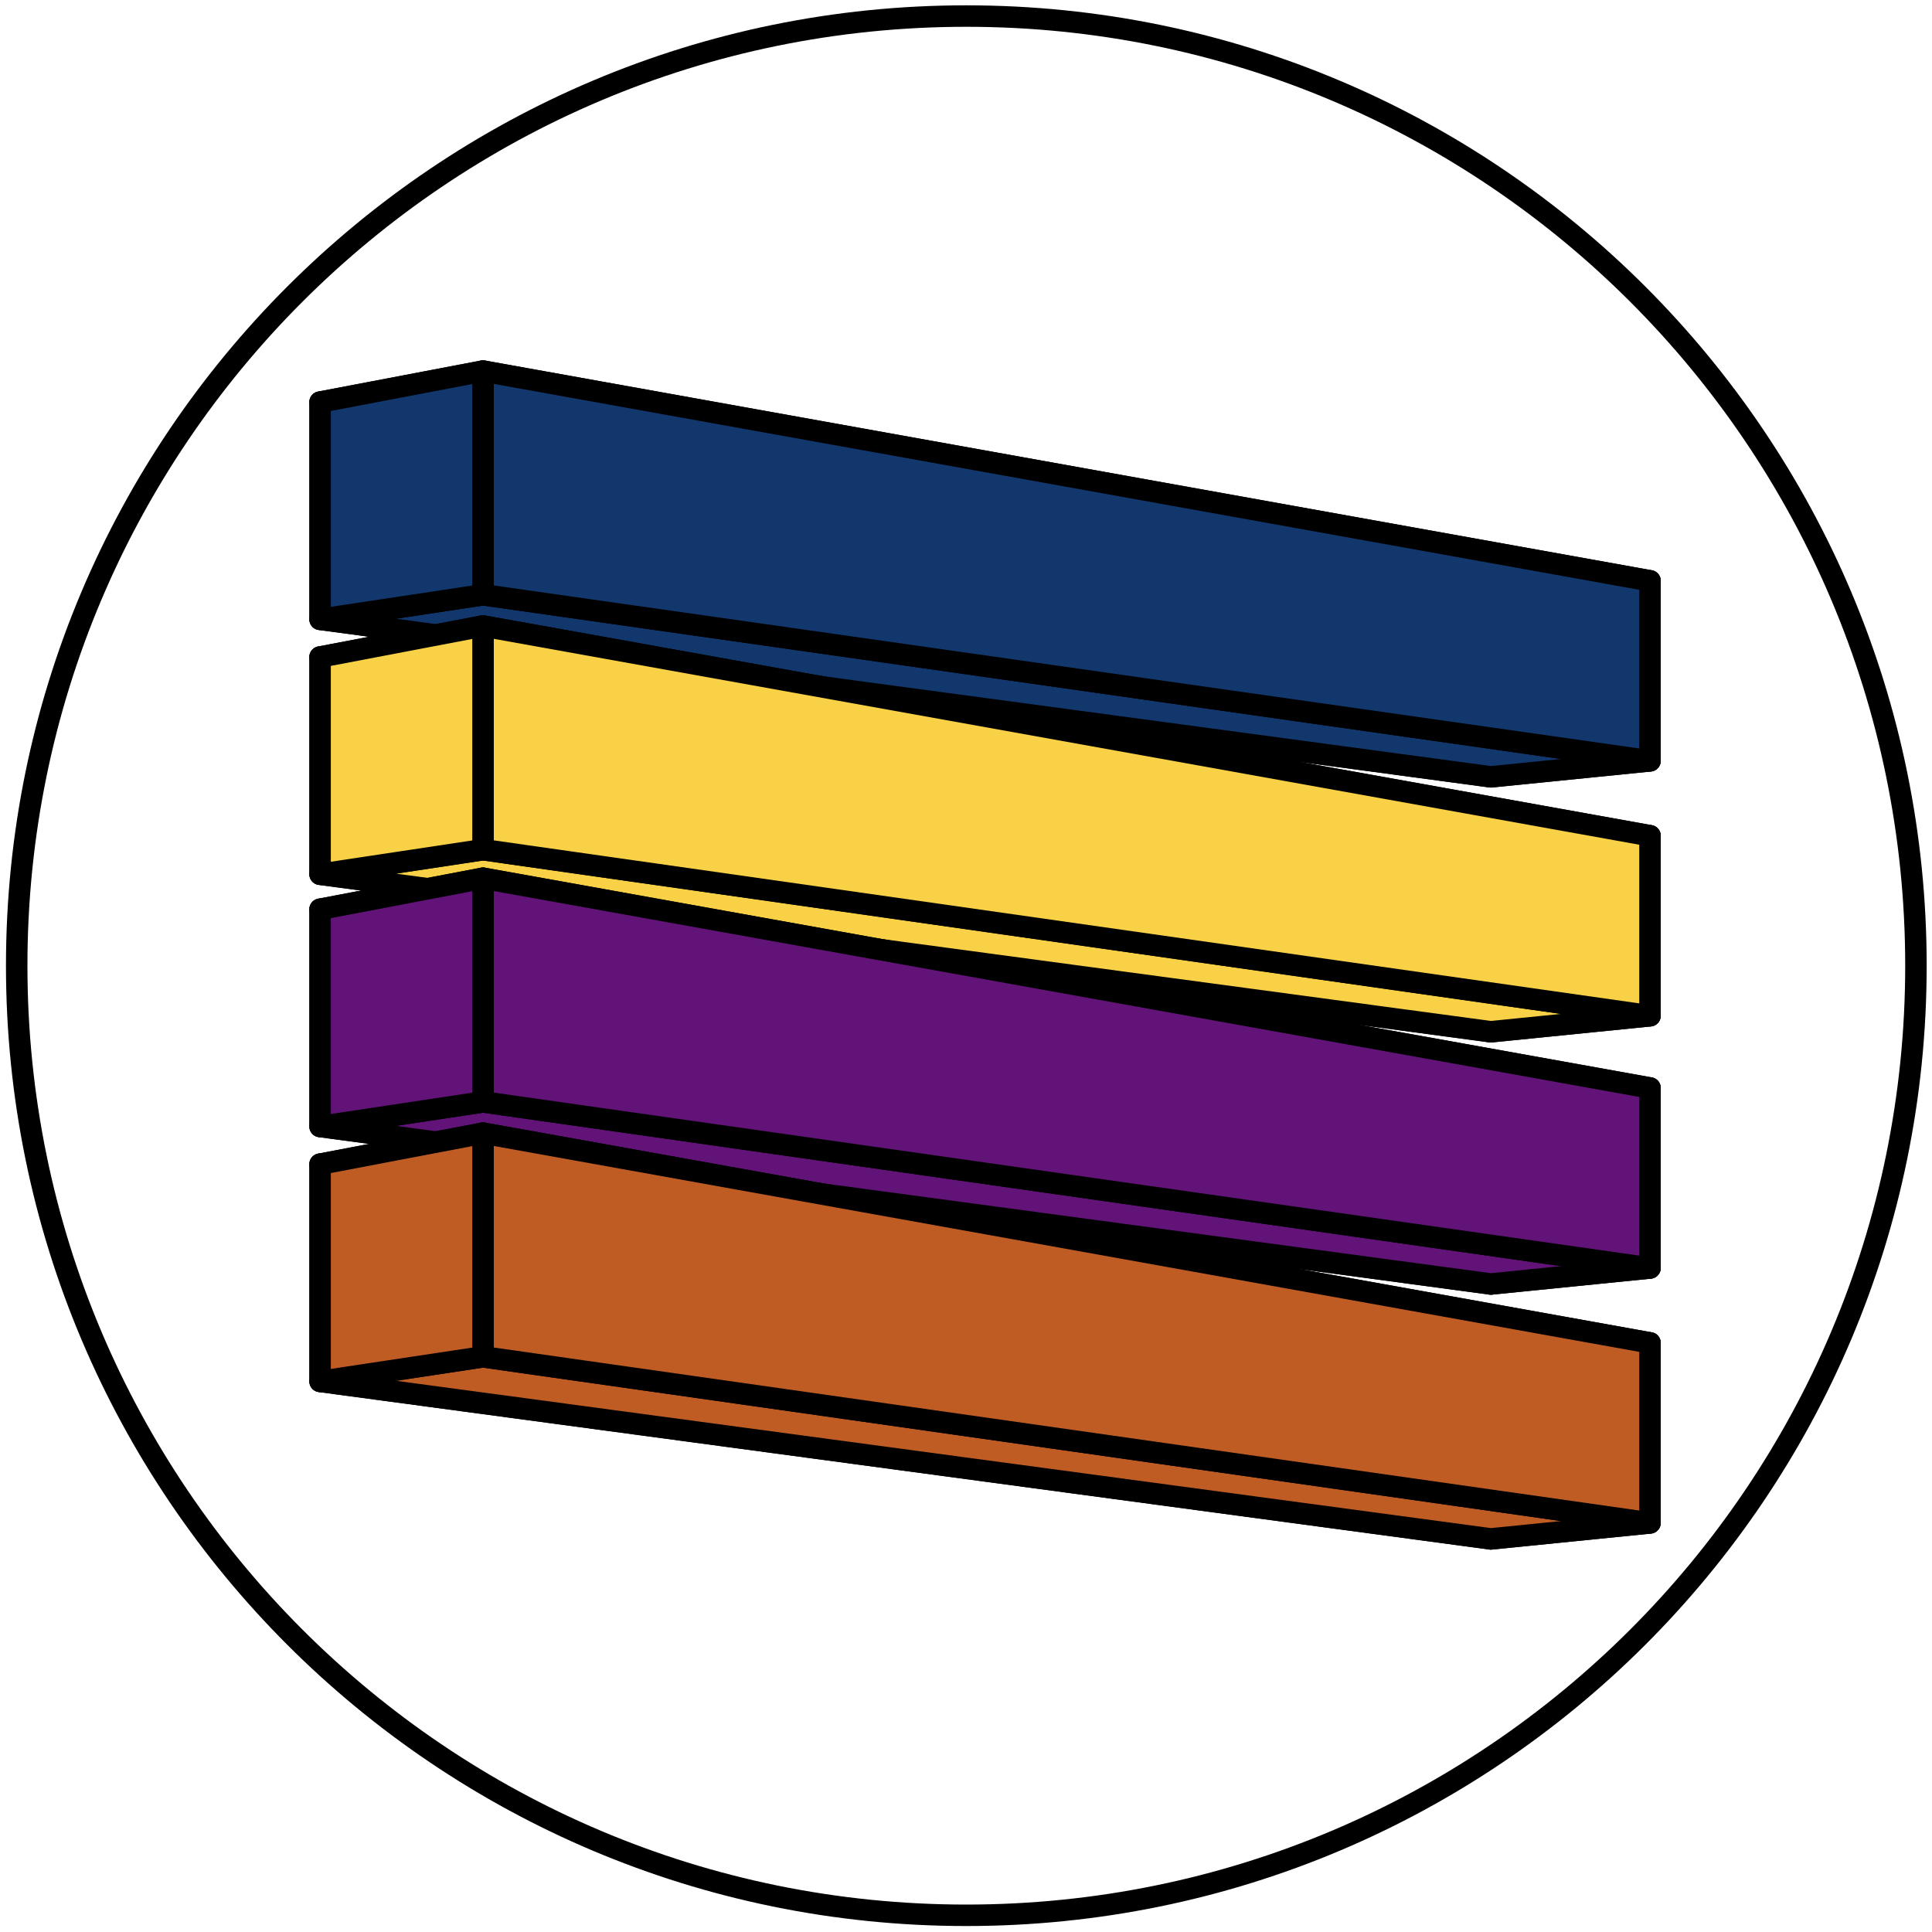
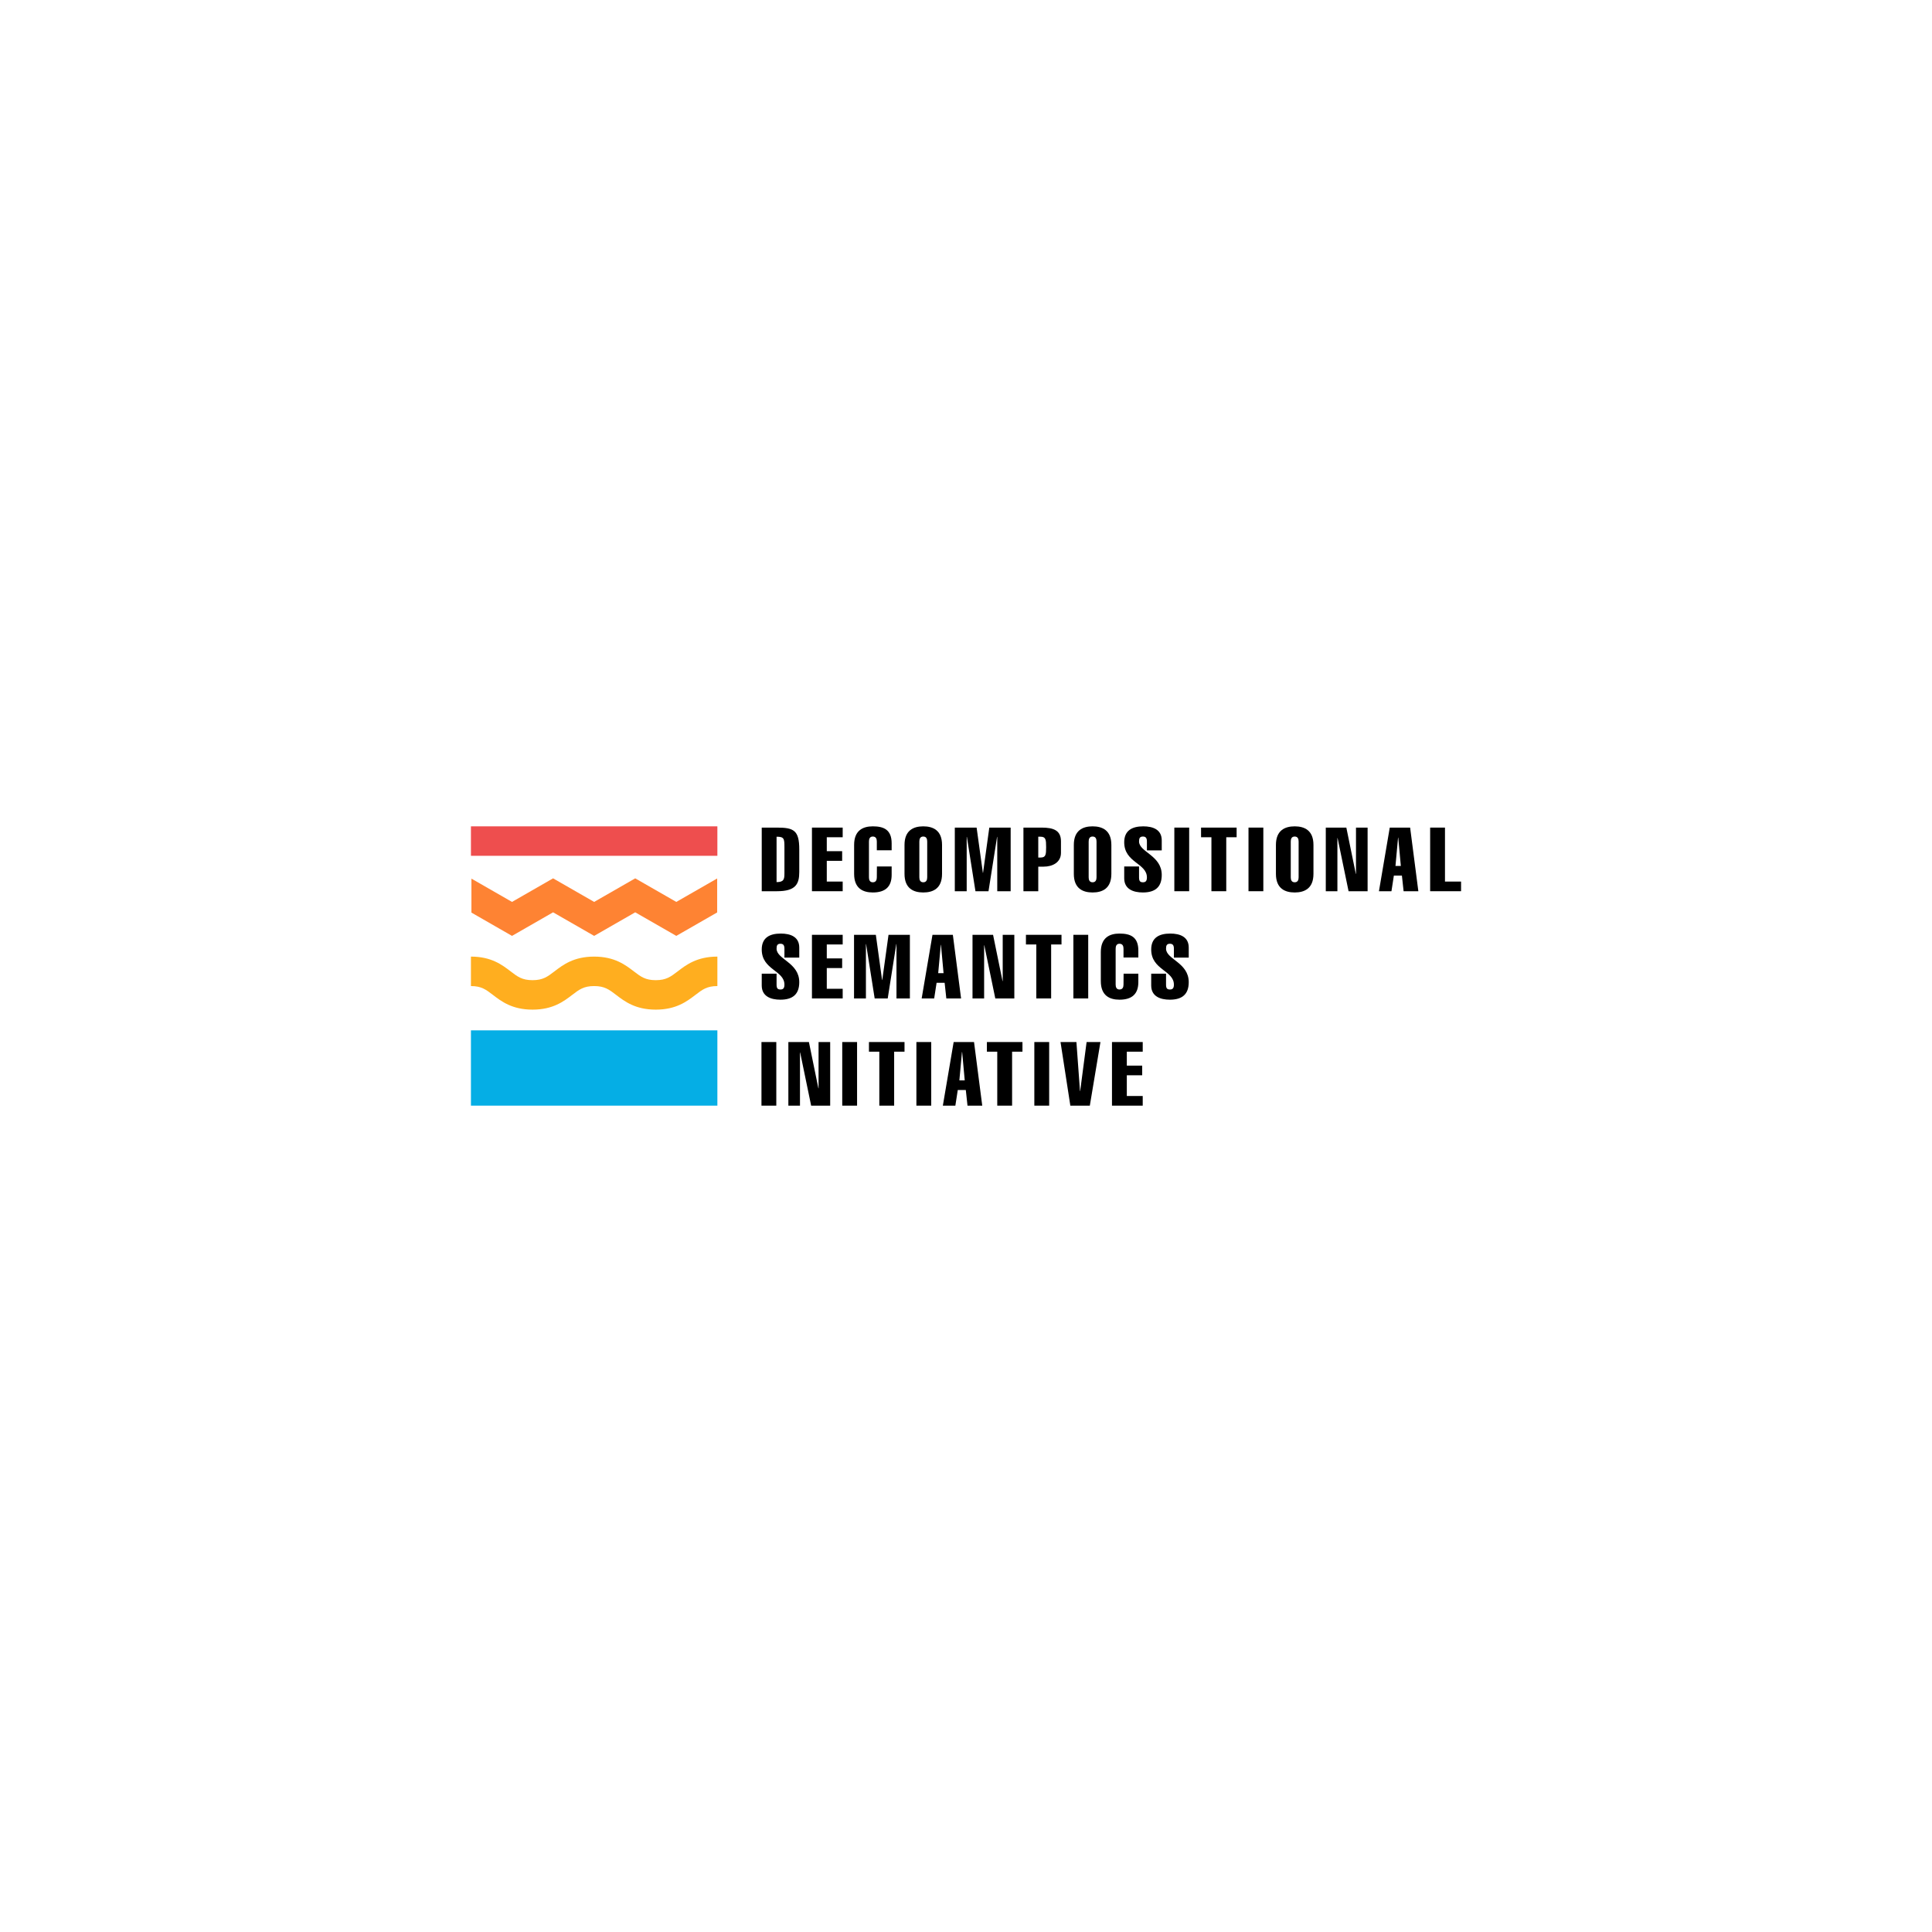
- <svg xmlns="http://www.w3.org/2000/svg" width="16in" height="16in" viewBox="0 0 1440 1440" id="svg35987" version="1.1">
-   <defs id="defs35989">
-     </defs>
-   <g id="layer1" transform="translate(0,387.6378)">
-     <ellipse style="fill:none;fill-opacity:1;stroke:#000000;stroke-width:16;stroke-linecap:butt;stroke-linejoin:miter;stroke-miterlimit:14.4;stroke-dasharray:none;stroke-opacity:1" id="path36565" cx="720.239" cy="332.123" rx="707.79" ry="707.79" />
-     <g id="g36583" style="fill:#12376d;fill-opacity:1;stroke:#000000;stroke-width:16;stroke-linecap:butt;stroke-linejoin:miter;stroke-miterlimit:14.4;stroke-dasharray:none;stroke-opacity:1">
-       <path id="path36595" style="fill:#12376d;fill-opacity:1;fill-rule:evenodd;stroke:#000000;stroke-width:16;stroke-linecap:butt;stroke-linejoin:round;stroke-miterlimit:14.4;stroke-dasharray:none;stroke-opacity:1" d="m 1111.2,60.344 118.607,-15.066 0,134.166 -118.607,11.928 z" points="1229.807,45.278 1229.807,179.444 1111.2,191.372 1111.2,60.344 " />
-       <path id="path36585" style="fill:#12376d;fill-opacity:1;fill-rule:evenodd;stroke:#000000;stroke-width:16;stroke-linecap:butt;stroke-linejoin:round;stroke-miterlimit:14.4;stroke-dasharray:none;stroke-opacity:1" d="m 238.579,-87.934 0,161.912 872.621,117.394 0,-131.028 z" points="238.579,73.978 1111.2,191.372 1111.2,60.344 238.579,-87.934 " />
-       <path id="path36587" style="fill:#12376d;fill-opacity:1;fill-rule:evenodd;stroke:#000000;stroke-width:16;stroke-linecap:butt;stroke-linejoin:round;stroke-miterlimit:14.4;stroke-dasharray:none;stroke-opacity:1" d="M 238.579,-87.934 360.003,-111.07 1229.807,45.278 1111.2,60.344 Z" points="360.003,-111.07 1229.807,45.278 1111.2,60.344 238.579,-87.934 " />
-       <path id="path36593" style="fill:#12376d;fill-opacity:1;fill-rule:evenodd;stroke:#000000;stroke-width:16;stroke-linecap:butt;stroke-linejoin:round;stroke-miterlimit:14.4;stroke-dasharray:none;stroke-opacity:1" d="M 238.579,73.978 360.003,55.661 1229.807,179.444 1111.2,191.372 Z" points="360.003,55.661 1229.807,179.444 1111.2,191.372 238.579,73.978 " />
-       <path id="path36591" style="fill:#12376d;fill-opacity:1;fill-rule:evenodd;stroke:#000000;stroke-width:16;stroke-linecap:butt;stroke-linejoin:round;stroke-miterlimit:14.4;stroke-dasharray:none;stroke-opacity:1" d="m 360.003,-111.07 0,166.73 869.804,123.783 0,-134.166 z" points="360.003,55.661 1229.807,179.444 1229.807,45.278 360.003,-111.07 " />
-       <path id="path36589" style="fill:#12376d;fill-opacity:1;fill-rule:evenodd;stroke:#000000;stroke-width:16;stroke-linecap:butt;stroke-linejoin:round;stroke-miterlimit:14.4;stroke-dasharray:none;stroke-opacity:1" d="m 238.579,-87.934 121.425,-23.136 0,166.73 -121.425,18.317 z" points="360.003,-111.07 360.003,55.661 238.579,73.978 238.579,-87.934 " />
-     </g>
-     <g style="fill:#f9d147;fill-opacity:1;stroke:#000000;stroke-width:16;stroke-linecap:butt;stroke-linejoin:miter;stroke-miterlimit:14.4;stroke-dasharray:none;stroke-opacity:1" id="g36727">
-       <path points="1229.807,235.278 1229.807,369.444 1111.2,381.372 1111.2,250.344 " d="m 1111.2,250.344 118.607,-15.066 0,134.166 -118.607,11.928 z" style="fill:#f9d147;fill-opacity:1;fill-rule:evenodd;stroke:#000000;stroke-width:16;stroke-linecap:butt;stroke-linejoin:round;stroke-miterlimit:14.4;stroke-dasharray:none;stroke-opacity:1" id="path36729" />
-       <path points="238.579,263.978 1111.2,381.372 1111.2,250.344 238.579,102.066 " d="m 238.579,102.066 0,161.912 872.621,117.394 0,-131.028 z" style="fill:#f9d147;fill-opacity:1;fill-rule:evenodd;stroke:#000000;stroke-width:16;stroke-linecap:butt;stroke-linejoin:round;stroke-miterlimit:14.4;stroke-dasharray:none;stroke-opacity:1" id="path36731" />
-       <path points="360.003,78.93 1229.807,235.278 1111.2,250.344 238.579,102.066 " d="M 238.579,102.066 360.003,78.93 1229.807,235.278 1111.2,250.344 Z" style="fill:#f9d147;fill-opacity:1;fill-rule:evenodd;stroke:#000000;stroke-width:16;stroke-linecap:butt;stroke-linejoin:round;stroke-miterlimit:14.4;stroke-dasharray:none;stroke-opacity:1" id="path36733" />
-       <path points="360.003,245.661 1229.807,369.444 1111.2,381.372 238.579,263.978 " d="m 238.579,263.978 121.425,-18.317 869.804,123.783 -118.607,11.928 z" style="fill:#f9d147;fill-opacity:1;fill-rule:evenodd;stroke:#000000;stroke-width:16;stroke-linecap:butt;stroke-linejoin:round;stroke-miterlimit:14.4;stroke-dasharray:none;stroke-opacity:1" id="path36735" />
-       <path points="360.003,245.661 1229.807,369.444 1229.807,235.278 360.003,78.93 " d="m 360.003,78.93 0,166.73 869.804,123.783 0,-134.166 z" style="fill:#f9d147;fill-opacity:1;fill-rule:evenodd;stroke:#000000;stroke-width:16;stroke-linecap:butt;stroke-linejoin:round;stroke-miterlimit:14.4;stroke-dasharray:none;stroke-opacity:1" id="path36737" />
-       <path points="360.003,78.93 360.003,245.661 238.579,263.978 238.579,102.066 " d="m 238.579,102.066 121.425,-23.136 0,166.73 -121.425,18.317 z" style="fill:#f9d147;fill-opacity:1;fill-rule:evenodd;stroke:#000000;stroke-width:16;stroke-linecap:butt;stroke-linejoin:round;stroke-miterlimit:14.4;stroke-dasharray:none;stroke-opacity:1" id="path36739" />
-     </g>
-     <g style="fill:#611378;fill-opacity:1;stroke:#000000;stroke-width:16;stroke-linecap:butt;stroke-linejoin:miter;stroke-miterlimit:14.4;stroke-dasharray:none;stroke-opacity:1" id="g36743">
-       <path points="1229.807,423.278 1229.807,557.444 1111.2,569.372 1111.2,438.344 " d="m 1111.2,438.344 118.607,-15.066 0,134.166 -118.607,11.928 z" style="fill:#611378;fill-opacity:1;fill-rule:evenodd;stroke:#000000;stroke-width:16;stroke-linecap:butt;stroke-linejoin:round;stroke-miterlimit:14.4;stroke-dasharray:none;stroke-opacity:1" id="path36745" />
-       <path points="238.579,451.978 1111.2,569.372 1111.2,438.344 238.579,290.066 " d="m 238.579,290.066 0,161.912 872.621,117.394 0,-131.028 z" style="fill:#611378;fill-opacity:1;fill-rule:evenodd;stroke:#000000;stroke-width:16;stroke-linecap:butt;stroke-linejoin:round;stroke-miterlimit:14.4;stroke-dasharray:none;stroke-opacity:1" id="path36747" />
-       <path points="360.003,266.93 1229.807,423.278 1111.2,438.344 238.579,290.066 " d="M 238.579,290.066 360.003,266.93 1229.807,423.278 1111.2,438.344 Z" style="fill:#611378;fill-opacity:1;fill-rule:evenodd;stroke:#000000;stroke-width:16;stroke-linecap:butt;stroke-linejoin:round;stroke-miterlimit:14.4;stroke-dasharray:none;stroke-opacity:1" id="path36749" />
-       <path points="360.003,433.661 1229.807,557.444 1111.2,569.372 238.579,451.978 " d="m 238.579,451.978 121.425,-18.317 869.804,123.783 -118.607,11.928 z" style="fill:#611378;fill-opacity:1;fill-rule:evenodd;stroke:#000000;stroke-width:16;stroke-linecap:butt;stroke-linejoin:round;stroke-miterlimit:14.4;stroke-dasharray:none;stroke-opacity:1" id="path36751" />
-       <path points="360.003,433.661 1229.807,557.444 1229.807,423.278 360.003,266.93 " d="m 360.003,266.93 0,166.73 869.804,123.783 0,-134.166 z" style="fill:#611378;fill-opacity:1;fill-rule:evenodd;stroke:#000000;stroke-width:16;stroke-linecap:butt;stroke-linejoin:round;stroke-miterlimit:14.4;stroke-dasharray:none;stroke-opacity:1" id="path36753" />
-       <path points="360.003,266.93 360.003,433.661 238.579,451.978 238.579,290.066 " d="m 238.579,290.066 121.425,-23.136 0,166.73 -121.425,18.317 z" style="fill:#611378;fill-opacity:1;fill-rule:evenodd;stroke:#000000;stroke-width:16;stroke-linecap:butt;stroke-linejoin:round;stroke-miterlimit:14.4;stroke-dasharray:none;stroke-opacity:1" id="path36755" />
-     </g>
-     <g id="g36757" style="fill:#bf5c24;fill-opacity:1;stroke:#000000;stroke-width:16;stroke-linecap:butt;stroke-linejoin:miter;stroke-miterlimit:14.4;stroke-dasharray:none;stroke-opacity:1">
-       <path id="path36759" style="fill:#bf5c24;fill-opacity:1;fill-rule:evenodd;stroke:#000000;stroke-width:16;stroke-linecap:butt;stroke-linejoin:round;stroke-miterlimit:14.4;stroke-dasharray:none;stroke-opacity:1" d="m 1111.2,628.344 118.607,-15.066 0,134.166 -118.607,11.928 z" points="1229.807,613.278 1229.807,747.444 1111.2,759.372 1111.2,628.344 " />
-       <path id="path36761" style="fill:#bf5c24;fill-opacity:1;fill-rule:evenodd;stroke:#000000;stroke-width:16;stroke-linecap:butt;stroke-linejoin:round;stroke-miterlimit:14.4;stroke-dasharray:none;stroke-opacity:1" d="m 238.579,480.066 0,161.912 872.621,117.394 0,-131.028 z" points="238.579,641.978 1111.2,759.372 1111.2,628.344 238.579,480.066 " />
-       <path id="path36763" style="fill:#bf5c24;fill-opacity:1;fill-rule:evenodd;stroke:#000000;stroke-width:16;stroke-linecap:butt;stroke-linejoin:round;stroke-miterlimit:14.4;stroke-dasharray:none;stroke-opacity:1" d="M 238.579,480.066 360.003,456.93 1229.807,613.278 1111.2,628.344 Z" points="360.003,456.93 1229.807,613.278 1111.2,628.344 238.579,480.066 " />
-       <path id="path36765" style="fill:#bf5c24;fill-opacity:1;fill-rule:evenodd;stroke:#000000;stroke-width:16;stroke-linecap:butt;stroke-linejoin:round;stroke-miterlimit:14.4;stroke-dasharray:none;stroke-opacity:1" d="m 238.579,641.978 121.425,-18.317 869.804,123.783 -118.607,11.928 z" points="360.003,623.661 1229.807,747.444 1111.2,759.372 238.579,641.978 " />
-       <path id="path36767" style="fill:#bf5c24;fill-opacity:1;fill-rule:evenodd;stroke:#000000;stroke-width:16;stroke-linecap:butt;stroke-linejoin:round;stroke-miterlimit:14.4;stroke-dasharray:none;stroke-opacity:1" d="m 360.003,456.93 0,166.73 869.804,123.783 0,-134.166 z" points="360.003,623.661 1229.807,747.444 1229.807,613.278 360.003,456.93 " />
-       <path id="path36769" style="fill:#bf5c24;fill-opacity:1;fill-rule:evenodd;stroke:#000000;stroke-width:16;stroke-linecap:butt;stroke-linejoin:round;stroke-miterlimit:14.4;stroke-dasharray:none;stroke-opacity:1" d="m 238.579,480.066 121.425,-23.136 0,166.73 -121.425,18.317 z" points="360.003,456.93 360.003,623.661 238.579,641.978 238.579,480.066 " />
+ <svg xmlns="http://www.w3.org/2000/svg" width="100%" height="100%" viewBox="0 0 2000 2000" version="1.1" xml:space="preserve" style="fill-rule:evenodd;clip-rule:evenodd;stroke-linejoin:round;stroke-miterlimit:2;">
+   <rect id="Page-3" x="0" y="0" width="2000" height="2000" style="fill:none;" />
+   <g id="Page-31">
+     <g id="Layer-1">
+       <g transform="matrix(1,0,0,1,803.902,866.16)">
+         <path d="M0,46.991C7.493,46.991 8.141,44.124 8.141,37.833L8.141,10.73C8.141,1.942 7.771,-0.001 0,-0.001L0,46.991ZM-15.355,-9.436L0.463,-9.436C17.668,-9.436 23.497,-6.661 23.497,13.042L23.497,36.538C23.497,49.026 19.796,56.427 0.463,56.427L-15.355,56.427L-15.355,-9.436Z" style="fill-rule:nonzero;" />
+       </g>
+       <g transform="matrix(1,0,0,1,840.527,856.725)">
+         <path d="M0,65.862L0,0L31.82,0L31.82,9.99L15.355,9.99L15.355,24.421L31.266,24.421L31.266,34.41L15.355,34.41L15.355,55.872L31.82,55.872L31.82,65.862L0,65.862Z" style="fill-rule:nonzero;" />
+       </g>
+       <g transform="matrix(1,0,0,1,923.035,882.348)">
+         <path d="M0,14.615L0,23.31C0,35.614 -6.568,41.534 -19.518,41.534C-29.694,41.534 -38.852,37.371 -38.852,22.293L-38.852,-7.678C-38.852,-22.756 -29.694,-26.919 -19.518,-26.919C-8.326,-26.919 0,-23.589 0,-9.343L0,-2.128L-15.355,-2.128L-15.355,-11.193C-15.355,-13.876 -16.188,-16.374 -19.518,-16.374C-22.664,-16.374 -23.496,-13.876 -23.496,-11.193L-23.496,25.808C-23.496,28.491 -22.664,30.988 -19.518,30.988C-16.188,30.988 -15.355,28.491 -15.355,25.808L-15.263,14.615L0,14.615Z" style="fill-rule:nonzero;" />
+       </g>
+       <g transform="matrix(1,0,0,1,951.704,871.156)">
+         <path d="M0,37.001C0,39.684 0.833,42.18 4.07,42.18C7.308,42.18 8.141,39.684 8.141,37.001L8.141,0C8.141,-2.683 7.308,-5.181 4.07,-5.181C0.833,-5.181 0,-2.683 0,0L0,37.001ZM23.496,33.486C23.496,48.564 14.246,52.727 4.07,52.727C-6.105,52.727 -15.355,48.564 -15.355,33.486L-15.355,3.515C-15.355,-11.563 -6.105,-15.726 4.07,-15.726C14.246,-15.726 23.496,-11.563 23.496,3.515L23.496,33.486Z" style="fill-rule:nonzero;" />
+       </g>
+       <g transform="matrix(1,0,0,1,1000.72,856.725)">
+         <path d="M0,65.862L-12.303,65.862L-12.303,0L10.268,0L16.743,46.806L16.928,46.806L23.404,0L45.511,0L45.511,65.862L31.636,65.862L31.636,9.62L31.451,9.62L22.571,65.862L9.066,65.862L0.186,9.62L0,9.62L0,65.862Z" style="fill-rule:nonzero;" />
+       </g>
+       <g transform="matrix(1,0,0,1,1074.81,891.598)">
+         <path d="M0,-3.885L2.404,-3.885C7.77,-3.885 8.14,-6.845 8.14,-14.616C8.14,-22.386 7.77,-25.439 2.404,-25.439L0,-25.439L0,-3.885ZM-15.356,30.989L-15.356,-34.874L3.422,-34.874C15.633,-34.874 23.496,-32.099 23.496,-20.721L23.496,-8.696C23.496,1.202 14.708,5.55 5.642,5.55L0,5.55L0,30.989L-15.356,30.989Z" style="fill-rule:nonzero;" />
+       </g>
+       <g transform="matrix(1,0,0,1,1126.98,871.156)">
+         <path d="M0,37.001C0,39.684 0.833,42.18 4.071,42.18C7.308,42.18 8.141,39.684 8.141,37.001L8.141,0C8.141,-2.683 7.308,-5.181 4.071,-5.181C0.833,-5.181 0,-2.683 0,0L0,37.001ZM23.497,33.486C23.497,48.564 14.246,52.727 4.071,52.727C-6.104,52.727 -15.355,48.564 -15.355,33.486L-15.355,3.515C-15.355,-11.563 -6.104,-15.726 4.071,-15.726C14.246,-15.726 23.497,-11.563 23.497,3.515L23.497,33.486Z" style="fill-rule:nonzero;" />
+       </g>
+       <g transform="matrix(1,0,0,1,1187.28,898.999)">
+         <path d="M0,-18.686L0,-27.936C0,-31.174 -1.018,-33.024 -4.07,-33.024C-7.4,-33.024 -8.141,-31.174 -8.141,-27.936C-8.141,-16.836 15.355,-13.599 15.355,6.752C15.355,19.147 8.695,24.883 -4.163,24.883C-13.968,24.883 -23.496,21.553 -23.496,10.174L-23.496,-2.036L-8.141,-2.036L-8.141,9.342C-8.141,13.228 -6.938,14.337 -4.07,14.337C-1.573,14.337 0,13.228 0,9.342C0,-5.551 -23.496,-5.828 -23.496,-27.104C-23.496,-39.037 -15.633,-43.569 -3.793,-43.569C6.567,-43.569 15.355,-40.055 15.355,-29.046L15.355,-18.686L0,-18.686Z" style="fill-rule:nonzero;" />
+       </g>
+       <g transform="matrix(1,0,0,1,0,-220.688)">
+         <rect x="1215.67" y="1077.41" width="15.355" height="65.862" />
+       </g>
+       <g transform="matrix(1,0,0,1,1243.33,912.596)">
+         <path d="M0,-45.881L0,-55.872L36.816,-55.872L36.816,-45.881L26.086,-45.881L26.086,9.991L10.731,9.991L10.731,-45.881L0,-45.881Z" style="fill-rule:nonzero;" />
+       </g>
+       <g transform="matrix(1,0,0,1,0,-220.688)">
+         <rect x="1292.44" y="1077.41" width="15.355" height="65.862" />
+       </g>
+       <g transform="matrix(1,0,0,1,1336.19,871.156)">
+         <path d="M0,37.001C0,39.684 0.832,42.18 4.071,42.18C7.309,42.18 8.141,39.684 8.141,37.001L8.141,0C8.141,-2.683 7.309,-5.181 4.071,-5.181C0.832,-5.181 0,-2.683 0,0L0,37.001ZM23.496,33.486C23.496,48.564 14.246,52.727 4.071,52.727C-6.105,52.727 -15.355,48.564 -15.355,33.486L-15.355,3.515C-15.355,-11.563 -6.105,-15.726 4.071,-15.726C14.246,-15.726 23.496,-11.563 23.496,3.515L23.496,33.486Z" style="fill-rule:nonzero;" />
+       </g>
+       <g transform="matrix(1,0,0,1,1372.45,922.587)">
+         <path d="M0,-65.862L21.276,-65.862L31.081,-17.945L31.266,-17.945L31.266,-65.862L43.292,-65.862L43.292,0L23.588,0L12.211,-55.039L12.025,-55.039L12.025,0L0,0L0,-65.862Z" style="fill-rule:nonzero;" />
+       </g>
+       <g transform="matrix(1,0,0,1,1450.14,882.903)">
+         <path d="M0,13.505L-2.683,-15.818L-2.867,-15.818L-5.55,13.505L0,13.505ZM9.621,-26.179L18.131,39.684L2.867,39.684L1.11,23.496L-7.215,23.496L-9.712,39.684L-22.663,39.684L-11.47,-26.179L9.621,-26.179Z" style="fill-rule:nonzero;" />
+       </g>
+       <g transform="matrix(1,0,0,1,1480.48,856.725)">
+         <path d="M0,65.862L0,0L15.355,0L15.355,55.872L32.006,55.872L32.006,65.862L0,65.862Z" style="fill-rule:nonzero;" />
+       </g>
+       <g transform="matrix(1,0,0,1,812.043,1009.99)">
+         <path d="M0,-18.685L0,-27.936C0,-31.173 -1.018,-33.024 -4.07,-33.024C-7.4,-33.024 -8.141,-31.173 -8.141,-27.936C-8.141,-16.835 15.355,-13.597 15.355,6.753C15.355,19.148 8.695,24.884 -4.163,24.884C-13.968,24.884 -23.496,21.553 -23.496,10.175L-23.496,-2.035L-8.141,-2.035L-8.141,9.343C-8.141,13.228 -6.938,14.337 -4.07,14.337C-1.573,14.337 0,13.228 0,9.343C0,-5.55 -23.496,-5.828 -23.496,-27.103C-23.496,-39.036 -15.633,-43.569 -3.793,-43.569C6.567,-43.569 15.355,-40.054 15.355,-29.045L15.355,-18.685L0,-18.685Z" style="fill-rule:nonzero;" />
+       </g>
+       <g transform="matrix(1,0,0,1,840.527,967.715)">
+         <path d="M0,65.863L0,0L31.82,0L31.82,9.991L15.355,9.991L15.355,24.422L31.266,24.422L31.266,34.412L15.355,34.412L15.355,55.873L31.82,55.873L31.82,65.863L0,65.863Z" style="fill-rule:nonzero;" />
+       </g>
+       <g transform="matrix(1,0,0,1,896.394,967.715)">
+         <path d="M0,65.863L-12.303,65.863L-12.303,0L10.268,0L16.743,46.807L16.928,46.807L23.403,0L45.511,0L45.511,65.863L31.636,65.863L31.636,9.621L31.451,9.621L22.571,65.863L9.065,65.863L0.185,9.621L0,9.621L0,65.863Z" style="fill-rule:nonzero;" />
+       </g>
+       <g transform="matrix(1,0,0,1,976.771,993.894)">
+         <path d="M0,13.505L-2.683,-15.817L-2.868,-15.817L-5.55,13.505L0,13.505ZM9.621,-26.179L18.131,39.684L2.868,39.684L1.11,23.496L-7.215,23.496L-9.712,39.684L-22.663,39.684L-11.47,-26.179L9.621,-26.179Z" style="fill-rule:nonzero;" />
+       </g>
+       <g transform="matrix(1,0,0,1,1006.74,1033.58)">
+         <path d="M0,-65.863L21.276,-65.863L31.081,-17.946L31.267,-17.946L31.267,-65.863L43.292,-65.863L43.292,0L23.589,0L12.211,-55.039L12.026,-55.039L12.026,0L0,0L0,-65.863Z" style="fill-rule:nonzero;" />
+       </g>
+       <g transform="matrix(1,0,0,1,1062.05,1023.59)">
+         <path d="M0,-45.881L0,-55.872L36.816,-55.872L36.816,-45.881L26.086,-45.881L26.086,9.991L10.731,9.991L10.731,-45.881L0,-45.881Z" style="fill-rule:nonzero;" />
+       </g>
+       <g transform="matrix(1,0,0,1,0,1.293)">
+         <rect x="1111.16" y="966.422" width="15.355" height="65.863" />
+       </g>
+       <g transform="matrix(1,0,0,1,1178.41,993.34)">
+         <path d="M0,14.615L0,23.31C0,35.613 -6.568,41.534 -19.518,41.534C-29.694,41.534 -38.852,37.371 -38.852,22.293L-38.852,-7.678C-38.852,-22.756 -29.694,-26.919 -19.518,-26.919C-8.326,-26.919 0,-23.589 0,-9.343L0,-2.129L-15.356,-2.129L-15.356,-11.193C-15.356,-13.876 -16.188,-16.374 -19.518,-16.374C-22.664,-16.374 -23.496,-13.876 -23.496,-11.193L-23.496,25.808C-23.496,28.491 -22.664,30.987 -19.518,30.987C-16.188,30.987 -15.356,28.491 -15.356,25.808L-15.263,14.615L0,14.615Z" style="fill-rule:nonzero;" />
+       </g>
+       <g transform="matrix(1,0,0,1,1215.22,1009.99)">
+         <path d="M0,-18.685L0,-27.936C0,-31.173 -1.018,-33.024 -4.071,-33.024C-7.4,-33.024 -8.141,-31.173 -8.141,-27.936C-8.141,-16.835 15.355,-13.597 15.355,6.753C15.355,19.148 8.695,24.884 -4.163,24.884C-13.968,24.884 -23.497,21.553 -23.497,10.175L-23.497,-2.035L-8.141,-2.035L-8.141,9.343C-8.141,13.228 -6.938,14.337 -4.071,14.337C-1.573,14.337 0,13.228 0,9.343C0,-5.55 -23.497,-5.828 -23.497,-27.103C-23.497,-39.036 -15.634,-43.569 -3.793,-43.569C6.567,-43.569 15.355,-40.054 15.355,-29.045L15.355,-18.685L0,-18.685Z" style="fill-rule:nonzero;" />
+       </g>
+       <g transform="matrix(1,0,0,1,0,223.278)">
+         <rect x="788.269" y="855.43" width="15.355" height="65.862" />
+       </g>
+       <g transform="matrix(1,0,0,1,816.109,1144.57)">
+         <path d="M0,-65.862L21.276,-65.862L31.081,-17.945L31.267,-17.945L31.267,-65.862L43.292,-65.862L43.292,0L23.589,0L12.21,-55.039L12.026,-55.039L12.026,0L0,0L0,-65.862Z" style="fill-rule:nonzero;" />
+       </g>
+       <g transform="matrix(1,0,0,1,0,223.278)">
+         <rect x="871.883" y="855.43" width="15.355" height="65.862" />
+       </g>
+       <g transform="matrix(1,0,0,1,899.537,1134.58)">
+         <path d="M0,-45.88L0,-55.871L36.817,-55.871L36.817,-45.88L26.086,-45.88L26.086,9.991L10.73,9.991L10.73,-45.88L0,-45.88Z" style="fill-rule:nonzero;" />
+       </g>
+       <g transform="matrix(1,0,0,1,0,223.278)">
+         <rect x="948.651" y="855.43" width="15.355" height="65.862" />
+       </g>
+       <g transform="matrix(1,0,0,1,998.692,1104.89)">
+         <path d="M0,13.505L-2.683,-15.817L-2.868,-15.817L-5.55,13.505L0,13.505ZM9.621,-26.179L18.13,39.684L2.868,39.684L1.11,23.496L-7.215,23.496L-9.712,39.684L-22.663,39.684L-11.471,-26.179L9.621,-26.179Z" style="fill-rule:nonzero;" />
+       </g>
+       <g transform="matrix(1,0,0,1,1021.63,1134.58)">
+         <path d="M0,-45.88L0,-55.871L36.817,-55.871L36.817,-45.88L26.086,-45.88L26.086,9.991L10.731,9.991L10.731,-45.88L0,-45.88Z" style="fill-rule:nonzero;" />
+       </g>
+       <g transform="matrix(1,0,0,1,0,223.278)">
+         <rect x="1070.74" y="855.43" width="15.355" height="65.862" />
+       </g>
+       <g transform="matrix(1,0,0,1,1097.84,1144.57)">
+         <path d="M0,-65.862L16.466,-65.862L20.166,-15.078L20.351,-15.078L27.011,-65.862L41.349,-65.862L30.341,0L10.175,0L0,-65.862Z" style="fill-rule:nonzero;" />
+       </g>
+       <g transform="matrix(1,0,0,1,1151.12,1078.71)">
+         <path d="M0,65.862L0,0L31.82,0L31.82,9.991L15.355,9.991L15.355,24.421L31.266,24.421L31.266,34.411L15.355,34.411L15.355,55.872L31.82,55.872L31.82,65.862L0,65.862Z" style="fill-rule:nonzero;" />
+       </g>
+       <g transform="matrix(-1,0,0,1,1230.14,211.189)">
+         <rect x="487.515" y="855.43" width="255.112" height="77.951" style="fill:rgb(5,174,229);" />
+       </g>
+       <g transform="matrix(1,0,0,1,678.845,990.274)">
+         <path d="M0,54.899C-21.111,54.899 -32.227,46.394 -41.158,39.561C-48.29,34.104 -53.001,30.499 -63.782,30.499C-74.561,30.499 -79.271,34.103 -86.401,39.559C-95.333,46.394 -106.447,54.899 -127.556,54.899C-148.665,54.899 -159.779,46.394 -168.709,39.559C-175.841,34.104 -180.551,30.499 -191.331,30.499L-191.331,0C-170.221,0 -159.106,8.504 -150.175,15.338C-143.045,20.795 -138.334,24.399 -127.556,24.399C-116.777,24.399 -112.067,20.795 -104.937,15.338C-96.005,8.504 -84.891,0 -63.782,0C-42.672,0 -31.556,8.504 -22.625,15.337C-15.493,20.794 -10.781,24.399 0,24.399C10.781,24.399 15.492,20.794 22.624,15.337C31.556,8.504 42.671,0 63.781,0L63.781,30.499C53,30.499 48.29,34.104 41.157,39.561C32.226,46.394 21.11,54.899 0,54.899" style="fill:rgb(255,174,31);fill-rule:nonzero;" />
+       </g>
+       <g transform="matrix(-1,0,0,1,1230.14,-258.642)">
+         <rect x="487.514" y="1114.07" width="255.112" height="30.5" style="fill:rgb(238,78,78);" />
+       </g>
+       <g transform="matrix(1,0,0,1,700.104,944.426)">
+         <path d="M0,-10.765L-42.525,-35.165L-85.042,-10.765L-127.558,-35.166L-170.073,-10.766L-212.086,-34.876L-212.086,0.288L-170.073,24.401L-127.558,0.001L-85.042,24.399L-42.523,-0.001L0,24.399L42.307,0.124L42.307,-35.041L0,-10.765Z" style="fill:rgb(254,131,51);fill-rule:nonzero;" />
+       </g>
    </g>
  </g>
</svg>
